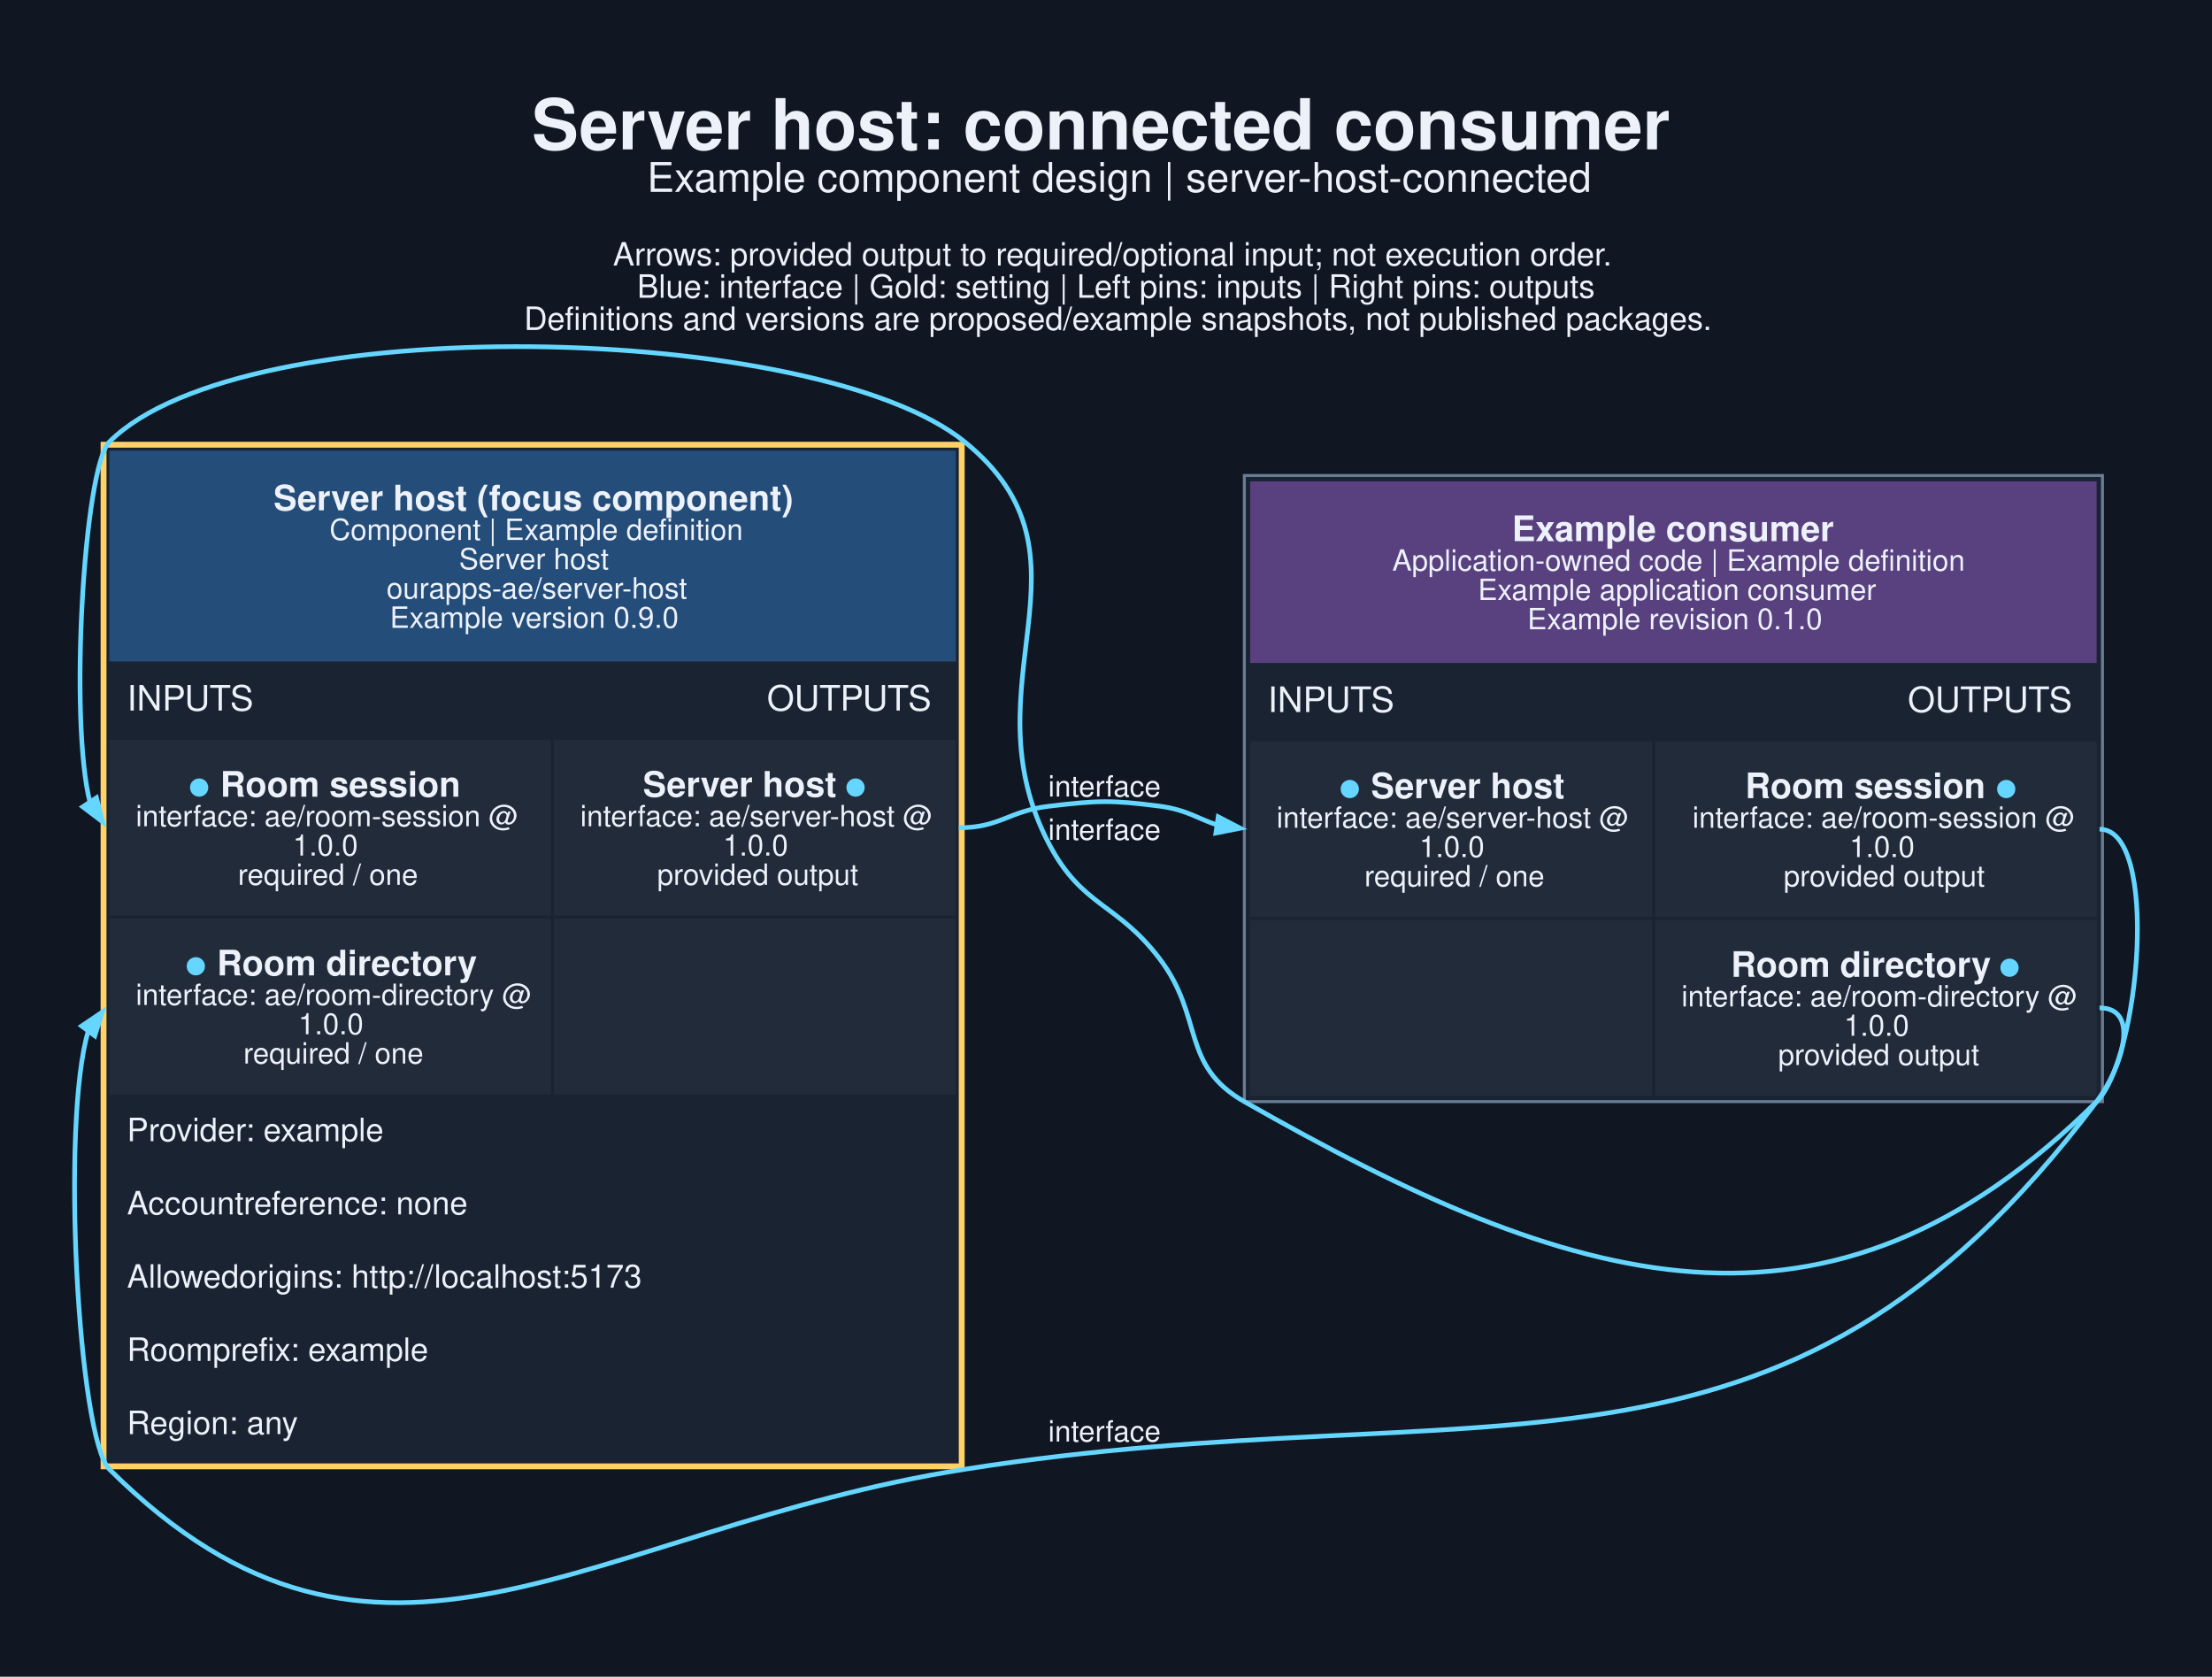
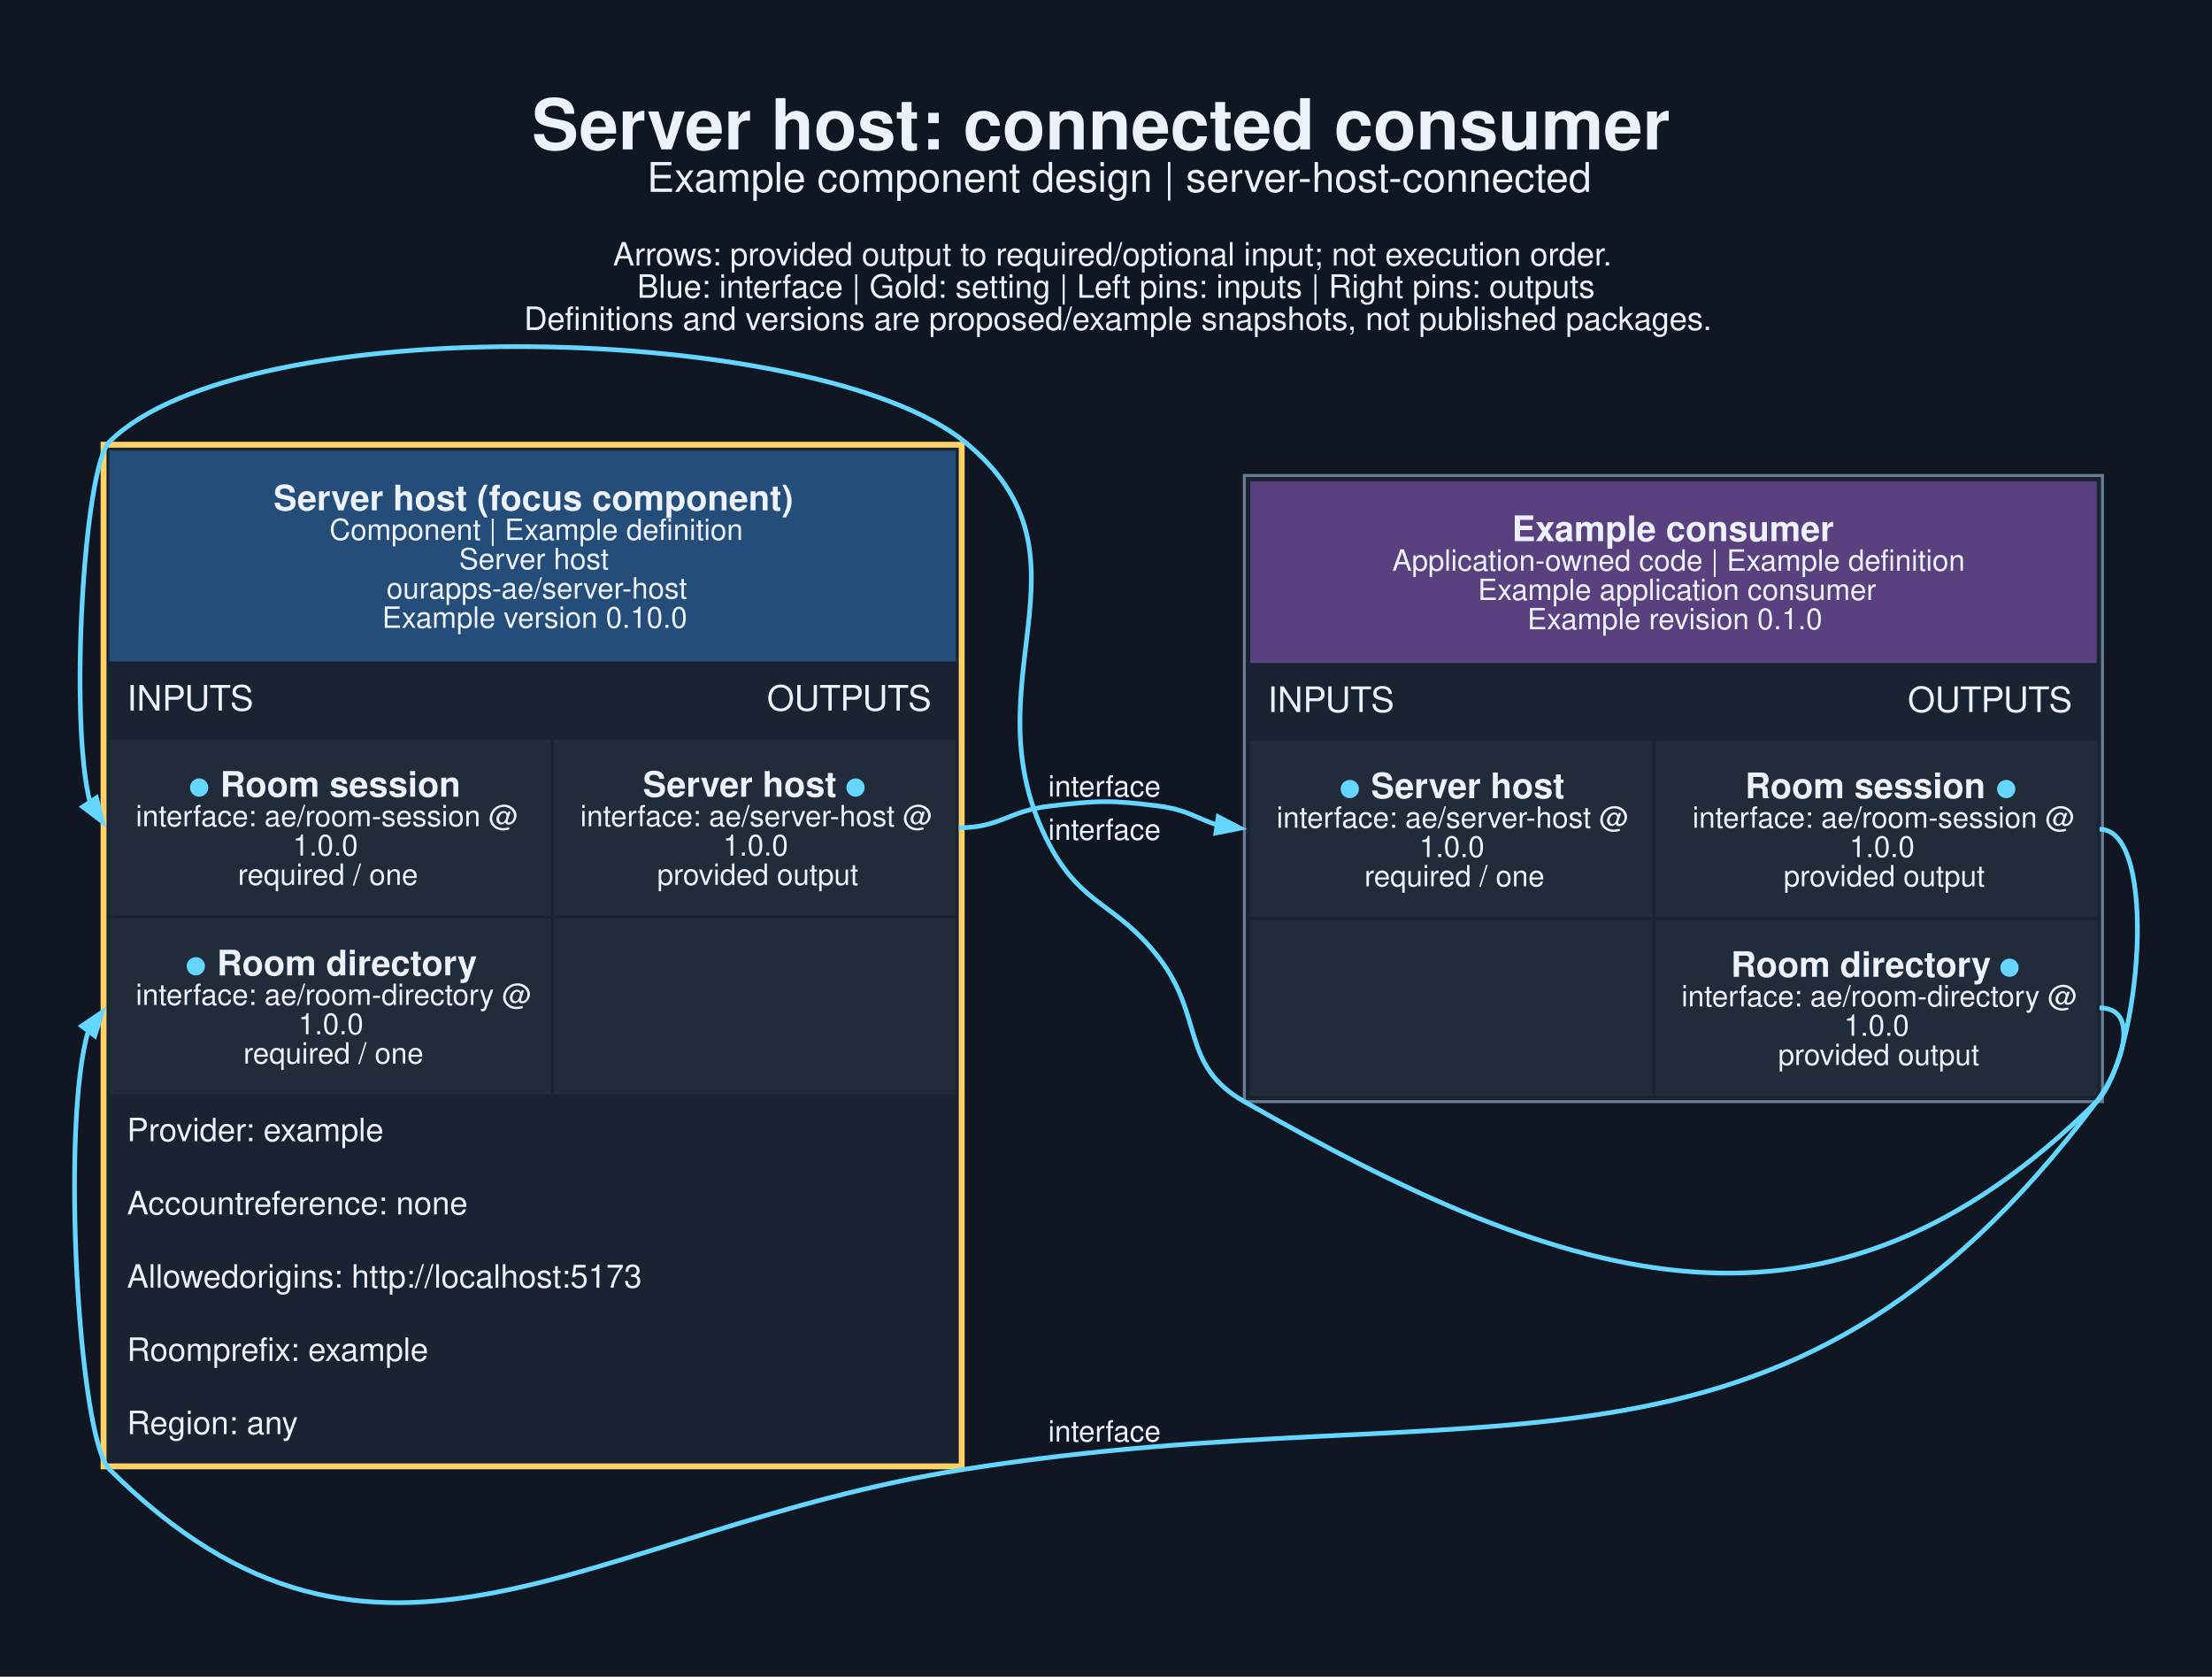
<svg xmlns="http://www.w3.org/2000/svg" width="1007pt" height="763pt" viewBox="0.00 0.00 1007.00 763.00">
  <g id="graph0" class="graph" transform="scale(1.33333 1.33333) rotate(0) translate(25.2 547.18)">
    <polygon fill="#101722" stroke="none" points="-25.2,25.2 -25.2,-547.18 730.12,-547.18 730.12,25.2 -25.2,25.2" />
    <text xml:space="preserve" text-anchor="start" x="156.33" y="-496.18" font-family="Helvetica,sans-Serif" font-weight="bold" font-size="24.00" fill="#edf2fa">Server host: connected consumer</text>
    <text xml:space="preserve" text-anchor="start" x="195.71" y="-481.68" font-family="Helvetica,sans-Serif" font-size="14.00" fill="#edf2fa">Example component design | server-host-connected</text>
    <text xml:space="preserve" text-anchor="start" x="184.08" y="-456.53" font-family="Helvetica,sans-Serif" font-size="11.00" fill="#edf2fa">Arrows: provided output to required/optional input; not execution order.</text>
    <text xml:space="preserve" text-anchor="start" x="192.33" y="-445.53" font-family="Helvetica,sans-Serif" font-size="11.00" fill="#edf2fa">Blue: interface | Gold: setting | Left pins: inputs | Right pins: outputs</text>
    <text xml:space="preserve" text-anchor="start" x="153.71" y="-434.53" font-family="Helvetica,sans-Serif" font-size="11.00" fill="#edf2fa">Definitions and versions are proposed/example snapshots, not published packages.</text>
    <g id="node1" class="node">
      <polygon fill="#1a2332" stroke="none" points="9.16,-45.61 9.16,-396.36 304.16,-396.36 304.16,-45.61 9.16,-45.61" />
      <polygon fill="#254d79" stroke="none" points="12.16,-321.36 12.16,-393.36 301.16,-393.36 301.16,-321.36 12.16,-321.36" />
      <text xml:space="preserve" text-anchor="start" x="68.16" y="-372.96" font-family="Helvetica,sans-Serif" font-weight="bold" font-size="12.00" fill="#edf2fa">Server host (focus component)</text>
      <text xml:space="preserve" text-anchor="start" x="87.28" y="-362.86" font-family="Helvetica,sans-Serif" font-size="10.00" fill="#edf2fa">Component | Example definition</text>
      <text xml:space="preserve" text-anchor="start" x="131.53" y="-352.86" font-family="Helvetica,sans-Serif" font-size="10.00" fill="#edf2fa">Server host</text>
      <text xml:space="preserve" text-anchor="start" x="106.78" y="-342.86" font-family="Helvetica,sans-Serif" font-size="10.00" fill="#edf2fa">ourapps-ae/server-host</text>
-       <text xml:space="preserve" text-anchor="start" x="107.91" y="-332.86" font-family="Helvetica,sans-Serif" font-size="10.00" fill="#edf2fa">Example version 0.9.0</text>
+       <text xml:space="preserve" text-anchor="start" x="105.28" y="-332.86" font-family="Helvetica,sans-Serif" font-size="10.00" fill="#edf2fa">Example version 0.10.0</text>
      <text xml:space="preserve" text-anchor="start" x="18.16" y="-304.61" font-family="Helvetica,sans-Serif" font-size="12.00" fill="#edf2fa">INPUTS</text>
      <text xml:space="preserve" text-anchor="start" x="236.66" y="-304.61" font-family="Helvetica,sans-Serif" font-size="12.00" fill="#edf2fa">OUTPUTS</text>
      <polygon fill="#222b3a" stroke="none" points="12.16,-234.61 12.16,-294.61 162.91,-294.61 162.91,-234.61 12.16,-234.61" />
      <text xml:space="preserve" text-anchor="start" x="39.16" y="-275.21" font-family="Helvetica,sans-Serif" font-weight="bold" font-size="12.00" fill="#65d6ff">●</text>
      <text xml:space="preserve" text-anchor="start" x="46.66" y="-275.21" font-family="Helvetica,sans-Serif" font-weight="bold" font-size="12.00" fill="#edf2fa"> Room session</text>
      <text xml:space="preserve" text-anchor="start" x="21.16" y="-265.11" font-family="Helvetica,sans-Serif" font-size="10.00" fill="#edf2fa">interface: ae/room-session @</text>
      <text xml:space="preserve" text-anchor="start" x="74.78" y="-255.11" font-family="Helvetica,sans-Serif" font-size="10.00" fill="#edf2fa">1.0.0</text>
      <text xml:space="preserve" text-anchor="start" x="56.03" y="-245.11" font-family="Helvetica,sans-Serif" font-size="10.00" fill="#edf2fa">required / one</text>
      <polygon fill="#222b3a" stroke="none" points="163.91,-234.61 163.91,-294.61 301.16,-294.61 301.16,-234.61 163.91,-234.61" />
      <text xml:space="preserve" text-anchor="start" x="194.28" y="-275.21" font-family="Helvetica,sans-Serif" font-weight="bold" font-size="12.00" fill="#edf2fa">Server host </text>
      <text xml:space="preserve" text-anchor="start" x="263.28" y="-275.21" font-family="Helvetica,sans-Serif" font-weight="bold" font-size="12.00" fill="#65d6ff">●</text>
      <text xml:space="preserve" text-anchor="start" x="172.91" y="-265.11" font-family="Helvetica,sans-Serif" font-size="10.00" fill="#edf2fa">interface: ae/server-host @</text>
      <text xml:space="preserve" text-anchor="start" x="221.66" y="-255.11" font-family="Helvetica,sans-Serif" font-size="10.00" fill="#edf2fa">1.0.0</text>
      <text xml:space="preserve" text-anchor="start" x="199.16" y="-245.11" font-family="Helvetica,sans-Serif" font-size="10.00" fill="#edf2fa">provided output</text>
      <polygon fill="#222b3a" stroke="none" points="12.16,-173.61 12.16,-233.61 162.91,-233.61 162.91,-173.61 12.16,-173.61" />
      <text xml:space="preserve" text-anchor="start" x="38.03" y="-214.21" font-family="Helvetica,sans-Serif" font-weight="bold" font-size="12.00" fill="#65d6ff">●</text>
      <text xml:space="preserve" text-anchor="start" x="45.53" y="-214.21" font-family="Helvetica,sans-Serif" font-weight="bold" font-size="12.00" fill="#edf2fa"> Room directory</text>
      <text xml:space="preserve" text-anchor="start" x="21.16" y="-204.11" font-family="Helvetica,sans-Serif" font-size="10.00" fill="#edf2fa">interface: ae/room-directory @</text>
      <text xml:space="preserve" text-anchor="start" x="76.66" y="-194.11" font-family="Helvetica,sans-Serif" font-size="10.00" fill="#edf2fa">1.0.0</text>
      <text xml:space="preserve" text-anchor="start" x="57.91" y="-184.11" font-family="Helvetica,sans-Serif" font-size="10.00" fill="#edf2fa">required / one</text>
      <polygon fill="#222b3a" stroke="none" points="163.91,-173.61 163.91,-233.61 301.16,-233.61 301.16,-173.61 163.91,-173.61" />
      <text xml:space="preserve" text-anchor="start" x="18.16" y="-157.61" font-family="Helvetica,sans-Serif" font-size="11.00" fill="#edf2fa">Provider: example</text>
      <text xml:space="preserve" text-anchor="start" x="18.16" y="-132.61" font-family="Helvetica,sans-Serif" font-size="11.00" fill="#edf2fa">Accountreference: none</text>
      <text xml:space="preserve" text-anchor="start" x="18.16" y="-107.61" font-family="Helvetica,sans-Serif" font-size="11.00" fill="#edf2fa">Allowedorigins: http://localhost:5173</text>
      <text xml:space="preserve" text-anchor="start" x="18.16" y="-82.61" font-family="Helvetica,sans-Serif" font-size="11.00" fill="#edf2fa">Roomprefix: example</text>
      <text xml:space="preserve" text-anchor="start" x="18.16" y="-57.61" font-family="Helvetica,sans-Serif" font-size="11.00" fill="#edf2fa">Region: any</text>
      <polygon fill="none" stroke="#ffd166" stroke-width="2" points="10.16,-46.61 10.16,-395.36 303.16,-395.36 303.16,-46.61 10.16,-46.61" />
    </g>
    <g id="node2" class="node">
      <polygon fill="#1a2332" stroke="none" points="399.66,-171.11 399.66,-384.86 692.66,-384.86 692.66,-171.11 399.66,-171.11" />
      <polygon fill="#594180" stroke="none" points="401.66,-320.86 401.66,-382.86 690.66,-382.86 690.66,-320.86 401.66,-320.86" />
      <text xml:space="preserve" text-anchor="start" x="491.03" y="-362.46" font-family="Helvetica,sans-Serif" font-weight="bold" font-size="12.00" fill="#edf2fa">Example consumer</text>
      <text xml:space="preserve" text-anchor="start" x="450.16" y="-352.36" font-family="Helvetica,sans-Serif" font-size="10.00" fill="#edf2fa">Application-owned code | Example definition</text>
      <text xml:space="preserve" text-anchor="start" x="479.41" y="-342.36" font-family="Helvetica,sans-Serif" font-size="10.00" fill="#edf2fa">Example application consumer</text>
      <text xml:space="preserve" text-anchor="start" x="496.28" y="-332.36" font-family="Helvetica,sans-Serif" font-size="10.00" fill="#edf2fa">Example revision 0.1.0</text>
      <text xml:space="preserve" text-anchor="start" x="407.66" y="-304.11" font-family="Helvetica,sans-Serif" font-size="12.00" fill="#edf2fa">INPUTS</text>
      <text xml:space="preserve" text-anchor="start" x="626.16" y="-304.11" font-family="Helvetica,sans-Serif" font-size="12.00" fill="#edf2fa">OUTPUTS</text>
      <polygon fill="#222b3a" stroke="none" points="401.66,-234.11 401.66,-294.11 538.91,-294.11 538.91,-234.11 401.66,-234.11" />
      <text xml:space="preserve" text-anchor="start" x="432.03" y="-274.71" font-family="Helvetica,sans-Serif" font-weight="bold" font-size="12.00" fill="#65d6ff">●</text>
      <text xml:space="preserve" text-anchor="start" x="439.53" y="-274.71" font-family="Helvetica,sans-Serif" font-weight="bold" font-size="12.00" fill="#edf2fa"> Server host</text>
      <text xml:space="preserve" text-anchor="start" x="410.66" y="-264.61" font-family="Helvetica,sans-Serif" font-size="10.00" fill="#edf2fa">interface: ae/server-host @</text>
      <text xml:space="preserve" text-anchor="start" x="459.41" y="-254.61" font-family="Helvetica,sans-Serif" font-size="10.00" fill="#edf2fa">1.0.0</text>
      <text xml:space="preserve" text-anchor="start" x="440.66" y="-244.61" font-family="Helvetica,sans-Serif" font-size="10.00" fill="#edf2fa">required / one</text>
      <polygon fill="#222b3a" stroke="none" points="539.91,-234.11 539.91,-294.11 690.66,-294.11 690.66,-234.11 539.91,-234.11" />
      <text xml:space="preserve" text-anchor="start" x="570.66" y="-274.71" font-family="Helvetica,sans-Serif" font-weight="bold" font-size="12.00" fill="#edf2fa">Room session </text>
      <text xml:space="preserve" text-anchor="start" x="656.16" y="-274.71" font-family="Helvetica,sans-Serif" font-weight="bold" font-size="12.00" fill="#65d6ff">●</text>
      <text xml:space="preserve" text-anchor="start" x="552.66" y="-264.61" font-family="Helvetica,sans-Serif" font-size="10.00" fill="#edf2fa">interface: ae/room-session @</text>
      <text xml:space="preserve" text-anchor="start" x="606.28" y="-254.61" font-family="Helvetica,sans-Serif" font-size="10.00" fill="#edf2fa">1.0.0</text>
      <text xml:space="preserve" text-anchor="start" x="583.78" y="-244.61" font-family="Helvetica,sans-Serif" font-size="10.00" fill="#edf2fa">provided output</text>
      <polygon fill="#222b3a" stroke="none" points="401.66,-173.11 401.66,-233.11 538.91,-233.11 538.91,-173.11 401.66,-173.11" />
      <polygon fill="#222b3a" stroke="none" points="539.91,-173.11 539.91,-233.11 690.66,-233.11 690.66,-173.11 539.91,-173.11" />
      <text xml:space="preserve" text-anchor="start" x="565.78" y="-213.71" font-family="Helvetica,sans-Serif" font-weight="bold" font-size="12.00" fill="#edf2fa">Room directory </text>
      <text xml:space="preserve" text-anchor="start" x="657.28" y="-213.71" font-family="Helvetica,sans-Serif" font-weight="bold" font-size="12.00" fill="#65d6ff">●</text>
      <text xml:space="preserve" text-anchor="start" x="548.91" y="-203.61" font-family="Helvetica,sans-Serif" font-size="10.00" fill="#edf2fa">interface: ae/room-directory @</text>
      <text xml:space="preserve" text-anchor="start" x="604.41" y="-193.61" font-family="Helvetica,sans-Serif" font-size="10.00" fill="#edf2fa">1.0.0</text>
      <text xml:space="preserve" text-anchor="start" x="581.91" y="-183.61" font-family="Helvetica,sans-Serif" font-size="10.00" fill="#edf2fa">provided output</text>
      <polygon fill="none" stroke="#6b7d95" points="399.66,-171.11 399.66,-384.86 692.66,-384.86 692.66,-171.11 399.66,-171.11" />
    </g>
    <g id="edge1" class="edge">
      <path fill="none" stroke="#65d6ff" stroke-width="1.6" d="M302.16,-264.61C316.32,-264.61 319.09,-270.34 333.16,-271.99 349.71,-273.93 354.13,-274.12 370.66,-271.99 380.06,-270.77 384.2,-267.5 390.35,-265.58" />
      <polygon fill="#65d6ff" stroke="#65d6ff" stroke-width="1.6" points="390.74,-268.35 398.26,-264.45 389.95,-262.81 390.74,-268.35" />
      <text xml:space="preserve" text-anchor="middle" x="351.91" y="-275.26" font-family="Helvetica,sans-Serif" font-size="10.00" fill="#edf2fa">interface</text>
    </g>
    <g id="edge2" class="edge">
      <path fill="none" stroke="#65d6ff" stroke-width="1.6" d="M691.66,-264.11C712.33,-264.11 705.35,-185.65 690.66,-171.11 598.72,-80.15 512.05,-107.11 399.66,-171.11 377.71,-183.61 385.99,-199.91 370.66,-219.99 356.11,-239.03 344.4,-237.57 333.16,-258.74 303.83,-313.94 352.7,-356.98 304.16,-396.36 253.77,-437.24 58.22,-442.07 12.16,-396.36 3.43,-387.7 -1.67,-300.66 5.6,-273" />
      <polygon fill="#65d6ff" stroke="#65d6ff" stroke-width="1.6" points="7.73,-274.84 9.82,-266.63 3.07,-271.75 7.73,-274.84" />
      <text xml:space="preserve" text-anchor="middle" x="351.91" y="-260.49" font-family="Helvetica,sans-Serif" font-size="10.00" fill="#edf2fa">interface</text>
    </g>
    <g id="edge3" class="edge">
      <path fill="none" stroke="#65d6ff" stroke-width="1.6" d="M691.66,-203.11C705.89,-203.11 699.2,-182.49 690.66,-171.11 582.22,-26.68 482.55,-73.85 304.16,-45.61 175.98,-25.32 104.22,45.87 12.16,-45.61 1.51,-56.2 -4.5,-164.3 4.98,-195.33" />
      <polygon fill="#65d6ff" stroke="#65d6ff" stroke-width="1.6" points="2.68,-196.93 9.71,-201.67 7.17,-193.58 2.68,-196.93" />
      <text xml:space="preserve" text-anchor="middle" x="351.91" y="-55.08" font-family="Helvetica,sans-Serif" font-size="10.00" fill="#edf2fa">interface</text>
    </g>
  </g>
</svg>
